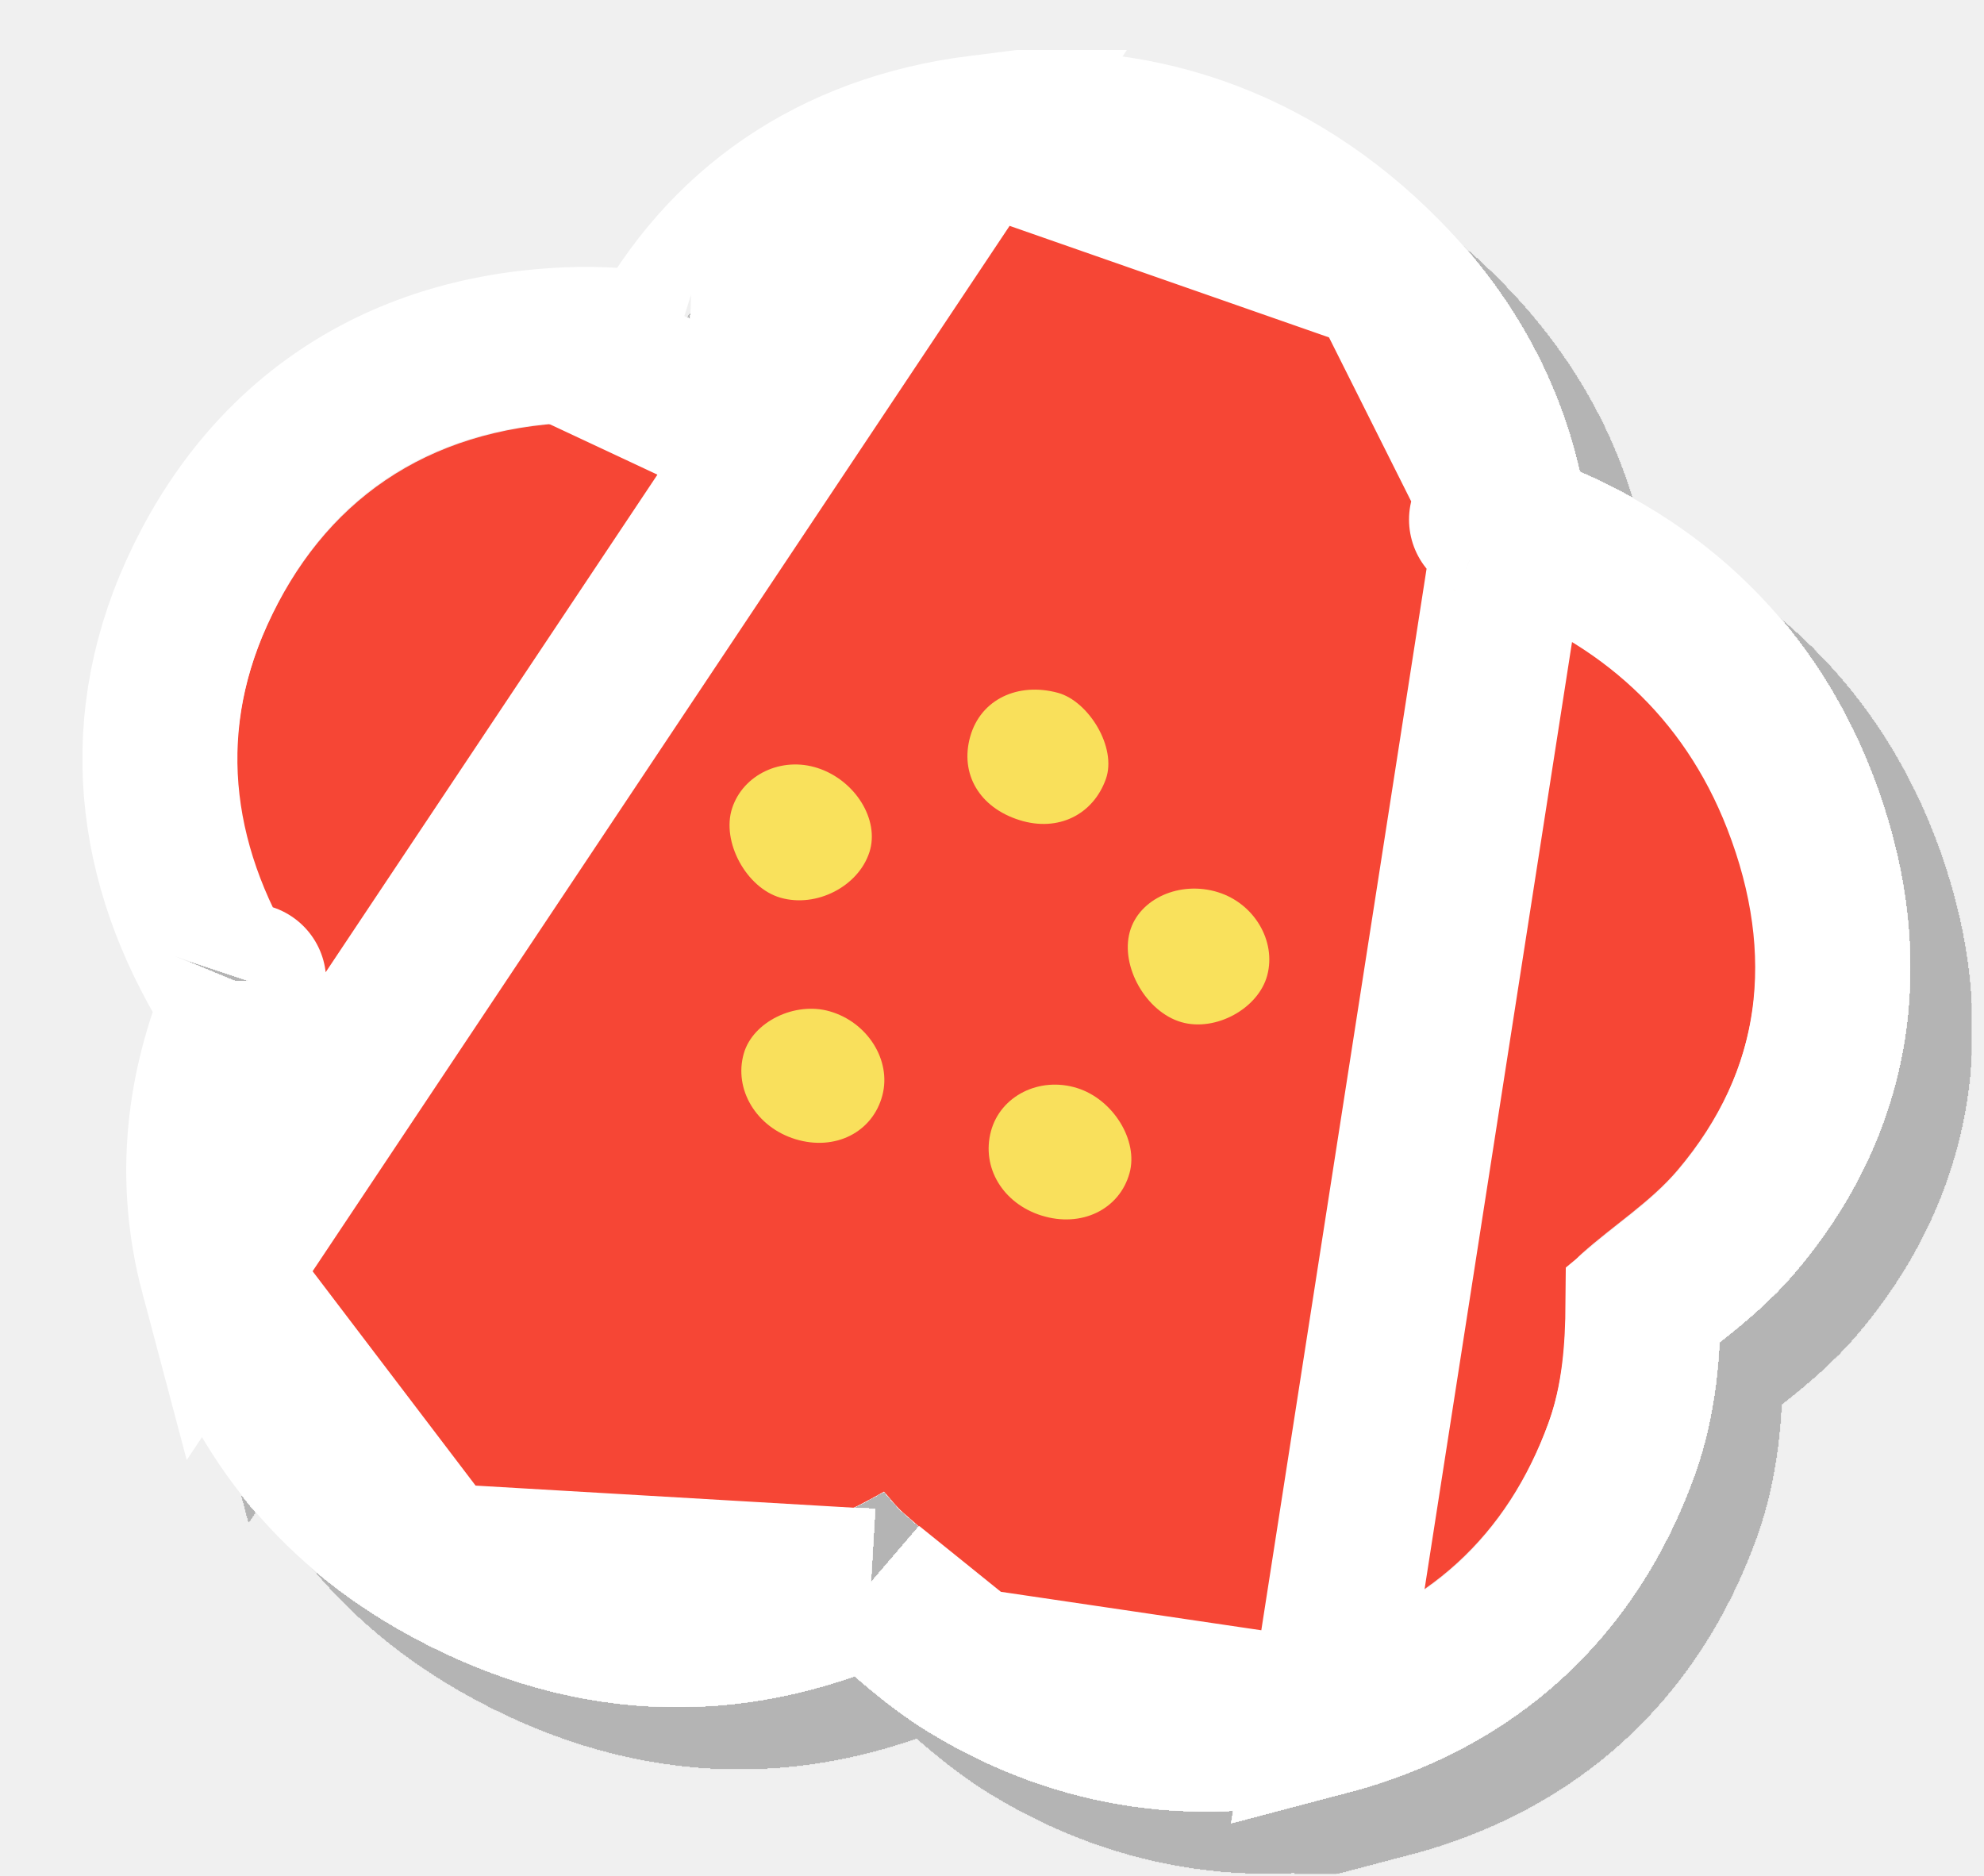
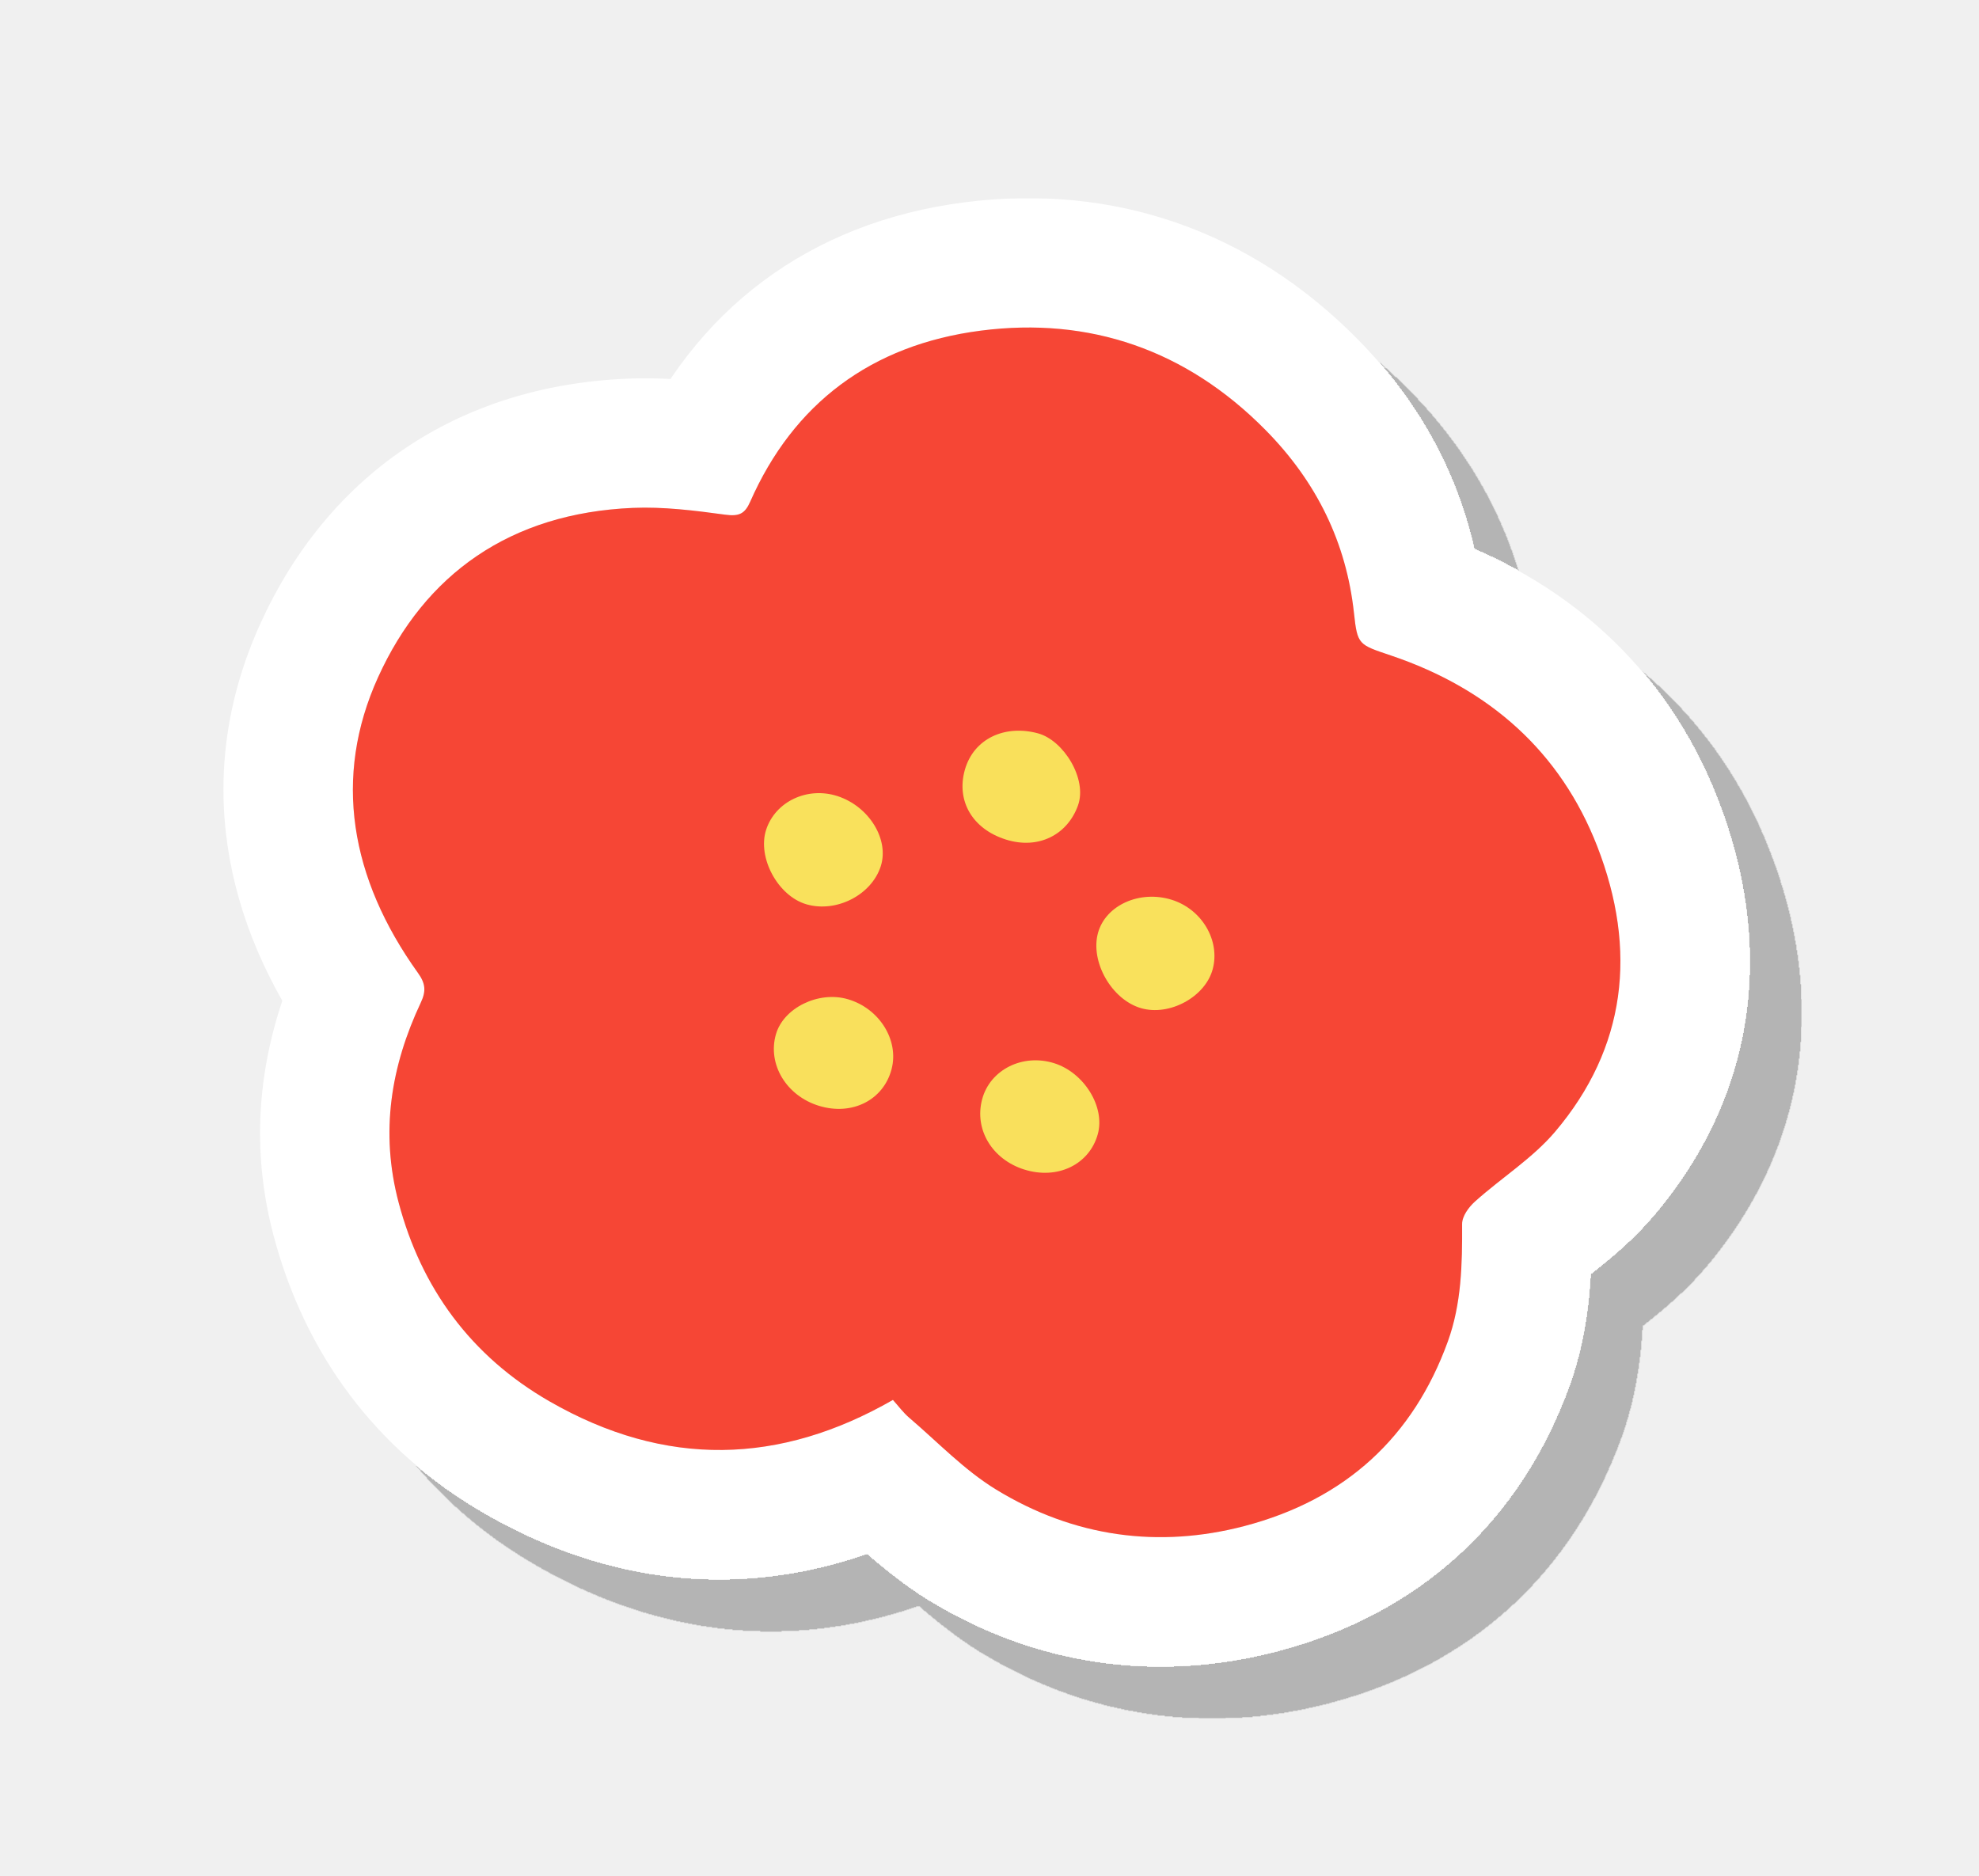
- <svg xmlns="http://www.w3.org/2000/svg" width="128" height="121" viewBox="0 0 128 121" fill="none">
-   <g filter="url(#filter0_d_1321_2266)">
-     <path d="M57.033 96.236C48.31 101.244 39.461 101.511 30.48 96.345C24.381 92.838 20.569 87.56 18.823 80.991C17.366 75.51 18.238 70.397 20.531 65.521C20.947 64.638 20.907 64.048 20.313 63.222C15.07 55.911 13.724 48.093 17.227 40.368C20.838 32.408 27.428 27.668 36.937 27.267C39.284 27.169 41.692 27.468 44.053 27.791C45.159 27.944 45.591 27.713 46.002 26.783C49.33 19.233 55.324 14.654 63.846 13.561C72.222 12.485 79.703 15.035 85.832 21.239C89.817 25.271 92.088 29.981 92.677 35.388C92.947 37.87 93.021 37.831 95.548 38.684C103.192 41.263 108.654 46.161 111.483 53.429C114.62 61.493 113.706 69.028 108.236 75.491C106.494 77.549 104.077 79.063 102.037 80.894C101.547 81.332 101.034 82.034 101.038 82.64C101.054 85.739 100.993 88.799 99.933 91.722C97.267 99.077 92.053 103.928 84.218 105.985C77.601 107.722 71.044 106.858 64.997 103.157C62.543 101.656 60.501 99.497 58.293 97.613C57.829 97.216 57.463 96.713 57.033 96.236Z" fill="#F64635" />
-     <path d="M14.032 82.208L14.032 82.208C12.358 75.912 13.187 70.071 15.387 64.767C10.024 56.571 8.563 47.337 12.71 38.194L12.71 38.194C17.077 28.567 25.281 22.721 36.632 22.244C38.653 22.158 40.66 22.318 42.494 22.534C46.695 14.654 53.746 9.776 63.126 8.573L14.032 82.208ZM14.032 82.208C16.112 90.031 20.748 96.481 28.095 100.706M14.032 82.208L28.095 100.706M16.042 63.287C16.042 63.286 16.043 63.286 16.043 63.285L16.042 63.287ZM16.042 63.287C16.044 63.283 16.044 63.282 16.043 63.285L16.042 63.287ZM97.504 34.079C106.176 37.133 112.716 42.981 116.095 51.666L116.095 51.666C119.85 61.315 118.778 70.836 112.031 78.807C110.847 80.207 109.506 81.337 108.378 82.243C108 82.546 107.657 82.816 107.337 83.068C106.851 83.451 106.418 83.793 106.001 84.14C105.98 86.947 105.786 90.255 104.596 93.537C101.377 102.419 94.913 108.396 85.552 110.853L97.504 34.079ZM97.504 34.079C96.643 27.828 93.869 22.336 89.305 17.718L97.504 34.079ZM28.095 100.706C37.539 106.137 47.057 106.439 56.171 102.348M28.095 100.706L56.171 102.348M56.171 102.348C56.29 102.456 56.413 102.567 56.539 102.682C58.159 104.156 60.303 106.107 62.493 107.447L56.171 102.348ZM41.464 24.655C41.454 24.677 41.456 24.668 41.474 24.634C41.47 24.641 41.467 24.649 41.463 24.657L44.261 25.967L44.262 25.968L46.002 26.783L44.262 25.967L44.261 25.967L41.464 24.655ZM44.618 22.808C44.703 22.813 44.713 22.821 44.624 22.809L44.622 22.809C44.621 22.809 44.619 22.808 44.618 22.808ZM106.001 82.71C106.001 82.712 106.001 82.715 106.001 82.717L106.001 82.713L106.001 82.71ZM95.915 33.528C95.912 33.526 95.908 33.525 95.905 33.523C95.881 33.513 95.886 33.514 95.915 33.528ZM89.305 17.717C82.055 10.379 73.018 7.302 63.126 8.573L89.305 17.717ZM62.495 107.448C69.746 111.886 77.694 112.917 85.552 110.854L62.495 107.448Z" stroke="white" stroke-width="10" />
+ <svg xmlns="http://www.w3.org/2000/svg" width="153" height="145" viewBox="0 0 153 145" fill="none">
+   <g filter="url(#filter0_d_1321_2291)">
+     <mask id="path-1-outside-1_1321_2291" maskUnits="userSpaceOnUse" x="16.281" y="15.321" width="119" height="114" fill="black">
+       <rect fill="white" x="16.281" y="15.321" width="119" height="114" />
+       <path d="M69.032 108.236C60.31 113.244 51.461 113.51 42.48 108.345C36.381 104.838 32.569 99.559 30.822 92.99C29.366 87.509 30.237 82.396 32.531 77.521C32.946 76.638 32.907 76.048 32.312 75.221C27.07 67.91 25.723 60.092 29.227 52.367C32.838 44.408 39.427 39.667 48.936 39.267C51.283 39.168 53.691 39.467 56.053 39.791C57.159 39.943 57.591 39.712 58.002 38.782C61.329 31.233 67.324 26.654 75.846 25.561C84.222 24.485 91.703 27.034 97.832 33.239C101.816 37.27 104.088 41.98 104.677 47.388C104.946 49.87 105.021 49.83 107.548 50.683C115.191 53.263 120.654 58.161 123.482 65.428C126.62 73.492 125.706 81.028 120.236 87.491C118.494 89.549 116.077 91.062 114.037 92.893C113.547 93.332 113.034 94.034 113.037 94.64C113.054 97.738 112.993 100.799 111.933 103.721C109.267 111.077 104.053 115.928 96.217 117.984C89.601 119.722 83.044 118.857 76.997 115.157C74.542 113.656 72.501 111.497 70.293 109.612C69.829 109.216 69.463 108.712 69.032 108.236Z" />
+     </mask>
+     <path d="M69.032 108.236L76.455 101.535L71.049 95.547L64.053 99.564L69.032 108.236ZM42.48 108.345L47.465 99.676L47.465 99.676L42.48 108.345ZM30.822 92.99L21.158 95.559L21.158 95.56L30.822 92.99ZM32.531 77.521L41.58 81.778L41.58 81.777L32.531 77.521ZM32.312 75.221L24.186 81.049L24.193 81.059L32.312 75.221ZM29.227 52.367L20.12 48.236L20.12 48.237L29.227 52.367ZM48.936 39.267L49.357 49.258L49.357 49.258L48.936 39.267ZM56.053 39.791L57.415 29.884L57.411 29.884L56.053 39.791ZM58.002 38.782L67.15 42.82L67.152 42.816L58.002 38.782ZM75.846 25.561L77.118 35.479L77.12 35.479L75.846 25.561ZM97.832 33.239L90.719 40.267L90.719 40.267L97.832 33.239ZM104.677 47.388L114.618 46.308L114.618 46.306L104.677 47.388ZM107.548 50.683L104.35 60.158L104.35 60.158L107.548 50.683ZM123.482 65.428L132.802 61.802L132.802 61.802L123.482 65.428ZM120.236 87.491L112.603 81.03L112.602 81.032L120.236 87.491ZM114.037 92.893L120.709 100.342L120.716 100.336L114.037 92.893ZM113.037 94.64L123.037 94.587L123.037 94.581L113.037 94.64ZM111.933 103.721L102.532 100.312L102.531 100.314L111.933 103.721ZM96.217 117.984L93.679 108.312L93.677 108.312L96.217 117.984ZM76.997 115.157L82.217 106.627L82.213 106.625L76.997 115.157ZM70.293 109.612L76.786 102.007L76.783 102.004L70.293 109.612ZM64.053 99.564C58.269 102.885 53.217 102.984 47.465 99.676L37.494 117.013C49.705 124.036 62.351 123.603 74.011 116.908L64.053 99.564ZM47.465 99.676C43.813 97.576 41.59 94.571 40.487 90.421L21.158 95.56C23.548 104.548 28.949 112.1 37.495 117.014L47.465 99.676ZM40.487 90.422C39.756 87.671 40.069 84.989 41.58 81.778L23.482 73.264C20.405 79.804 18.975 87.347 21.158 95.559L40.487 90.422ZM41.58 81.777C42.176 80.511 43.013 78.283 42.761 75.461C42.508 72.636 41.288 70.575 40.431 69.383L24.193 81.059C23.931 80.694 23.028 79.341 22.84 77.239C22.652 75.139 23.302 73.648 23.482 73.265L41.58 81.777ZM40.439 69.393C36.857 64.399 36.584 60.356 38.334 56.498L20.12 48.237C14.863 59.828 17.282 71.422 24.186 81.049L40.439 69.393ZM38.334 56.498C40.403 51.937 43.657 49.498 49.357 49.258L48.516 29.276C35.198 29.836 25.272 36.878 20.12 48.236L38.334 56.498ZM49.357 49.258C50.701 49.201 52.29 49.369 54.694 49.698L57.411 29.884C55.093 29.566 51.866 29.135 48.516 29.276L49.357 49.258ZM54.69 49.698C55.716 49.839 58.736 50.212 61.905 48.563C65.266 46.813 66.657 43.937 67.15 42.82L48.853 34.745C48.936 34.557 49.906 32.261 52.671 30.822C53.989 30.136 55.208 29.915 56.038 29.855C56.8 29.799 57.327 29.872 57.415 29.884L54.69 49.698ZM67.152 42.816C69.065 38.476 72.069 36.127 77.118 35.479L74.573 15.642C62.579 17.181 53.594 23.99 48.851 34.749L67.152 42.816ZM77.12 35.479C82.369 34.805 86.758 36.258 90.719 40.267L104.946 26.21C96.647 17.811 86.074 14.165 74.572 15.642L77.12 35.479ZM90.719 40.267C93.18 42.757 94.401 45.395 94.736 48.47L114.618 46.306C113.775 38.565 110.453 31.784 104.945 26.21L90.719 40.267ZM94.735 48.468C94.787 48.943 94.898 50.05 95.15 51.12C95.449 52.392 96.117 54.44 97.851 56.356C99.476 58.152 101.298 58.996 102.176 59.368C102.982 59.709 103.94 60.02 104.35 60.158L110.746 41.208C109.892 40.92 109.893 40.916 109.966 40.947C110.111 41.008 111.424 41.548 112.681 42.937C114.046 44.446 114.487 45.985 114.618 46.539C114.701 46.893 114.701 47.074 114.618 46.308L94.735 48.468ZM104.35 60.158C109.471 61.886 112.513 64.814 114.163 69.055L132.802 61.802C128.796 51.507 120.912 44.639 110.746 41.208L104.35 60.158ZM114.163 69.055C116.121 74.086 115.449 77.667 112.603 81.03L127.868 93.952C135.963 84.388 137.119 72.899 132.802 61.802L114.163 69.055ZM112.602 81.032C112.377 81.297 111.958 81.701 110.989 82.478C110.258 83.065 108.649 84.291 107.357 85.451L120.716 100.336C121.464 99.664 122.084 99.219 123.507 98.076C124.692 97.125 126.353 95.743 127.87 93.95L112.602 81.032ZM107.365 85.444C106.507 86.213 105.603 87.22 104.844 88.449C104.179 89.526 103.02 91.742 103.038 94.699L123.037 94.581C123.051 96.932 122.147 98.493 121.86 98.959C121.479 99.576 121.077 100.012 120.709 100.342L107.365 85.444ZM103.037 94.692C103.054 97.851 102.915 99.257 102.532 100.312L121.333 107.131C123.071 102.34 123.053 97.625 123.037 94.587L103.037 94.692ZM102.531 100.314C100.984 104.583 98.333 107.09 93.679 108.312L98.756 127.656C109.772 124.765 117.55 117.57 121.334 107.128L102.531 100.314ZM93.677 108.312C89.639 109.372 85.892 108.877 82.217 106.627L71.777 123.686C80.196 128.838 89.562 130.071 98.757 127.656L93.677 108.312ZM82.213 106.625C80.641 105.664 80.125 104.857 76.786 102.007L63.8 117.218C64.876 118.137 68.444 121.648 71.78 123.688L82.213 106.625ZM76.783 102.004C76.967 102.161 77.095 102.29 77.162 102.358C77.225 102.424 77.25 102.455 77.212 102.411C77.194 102.39 77.169 102.36 77.127 102.312C77.107 102.287 77.085 102.262 77.059 102.231C77.034 102.202 77.004 102.166 76.974 102.13C76.855 101.99 76.67 101.773 76.455 101.535L61.61 114.937C61.607 114.934 61.613 114.94 61.632 114.962C61.651 114.984 61.677 115.014 61.717 115.062C61.772 115.127 61.942 115.329 62.088 115.498C62.4 115.858 62.995 116.531 63.803 117.22L76.783 102.004Z" fill="white" mask="url(#path-1-outside-1_1321_2291)" />
+     <path d="M69.033 108.236C60.31 113.244 51.461 113.511 42.48 108.345C36.381 104.838 32.569 99.56 30.823 92.991C29.366 87.51 30.238 82.397 32.531 77.521C32.947 76.638 32.907 76.048 32.313 75.222C27.07 67.911 25.724 60.093 29.227 52.368C32.838 44.408 39.428 39.667 48.937 39.267C51.284 39.169 53.692 39.468 56.053 39.791C57.159 39.944 57.591 39.713 58.002 38.783C61.33 31.233 67.324 26.654 75.846 25.561C84.222 24.485 91.703 27.035 97.832 33.239C101.816 37.271 104.088 41.981 104.677 47.388C104.947 49.87 105.021 49.831 107.548 50.684C115.192 53.263 120.654 58.161 123.483 65.429C126.62 73.493 125.706 81.028 120.236 87.491C118.494 89.549 116.077 91.063 114.037 92.894C113.547 93.332 113.034 94.034 113.038 94.64C113.054 97.739 112.993 100.799 111.933 103.722C109.267 111.077 104.053 115.928 96.218 117.985C89.601 119.722 83.044 118.858 76.997 115.157C74.543 113.656 72.501 111.497 70.293 109.613C69.829 109.216 69.463 108.713 69.033 108.236Z" fill="#F64635" />
+     <path d="M79.195 90.426C76.695 89.639 75.304 87.319 75.934 84.98C76.55 82.698 79.064 81.441 81.492 82.2C83.817 82.927 85.455 85.583 84.874 87.683C84.224 90.04 81.756 91.23 79.194 90.424L79.195 90.426Z" fill="#F9E05C" />
+     <path d="M63.321 85.499C60.792 84.727 59.32 82.281 59.989 79.964C60.577 77.922 63.281 76.6 65.533 77.25C67.975 77.954 69.516 80.407 68.931 82.657C68.308 85.051 65.88 86.282 63.321 85.499Z" fill="#F9E05C" />
+     <path d="M77.774 64.912C75.188 64.102 73.91 61.928 74.597 59.511C75.282 57.105 77.688 56.005 80.249 56.699C82.228 57.235 84.075 60.224 83.343 62.268C82.53 64.538 80.291 65.703 77.773 64.912L77.774 64.912Z" fill="#F9E05B" />
+     <path d="M64.747 61.551C67.187 62.343 68.765 64.904 68.091 66.981C67.373 69.196 64.67 70.582 62.359 69.92C60.147 69.287 58.531 66.303 59.232 64.152C59.945 61.966 62.423 60.797 64.747 61.551Z" fill="#F9E15C" />
+     <path d="M90.579 69.564C92.917 70.29 94.35 72.711 93.757 74.93C93.183 77.078 90.417 78.585 88.216 77.947C85.945 77.29 84.271 74.358 84.89 72.121C85.482 69.983 88.117 68.799 90.579 69.564Z" fill="#F9E15C" />
  </g>
-   <path d="M67.195 78.426C64.695 77.639 63.304 75.319 63.934 72.98C64.55 70.698 67.064 69.441 69.492 70.2C71.817 70.927 73.455 73.583 72.874 75.683C72.224 78.04 69.756 79.23 67.194 78.424L67.195 78.426Z" fill="#F9E05C" />
-   <path d="M51.321 73.499C48.792 72.727 47.32 70.281 47.989 67.964C48.577 65.922 51.281 64.6 53.533 65.25C55.975 65.954 57.516 68.407 56.931 70.657C56.309 73.051 53.88 74.282 51.321 73.499Z" fill="#F9E05C" />
-   <path d="M65.775 52.912C63.189 52.102 61.911 49.928 62.598 47.511C63.283 45.105 65.689 44.005 68.25 44.699C70.229 45.235 72.076 48.224 71.344 50.268C70.531 52.538 68.292 53.703 65.773 52.912L65.775 52.912Z" fill="#F9E05B" />
-   <path d="M52.747 49.551C55.187 50.343 56.765 52.905 56.091 54.981C55.373 57.197 52.67 58.582 50.359 57.92C48.147 57.287 46.531 54.303 47.232 52.152C47.945 49.966 50.423 48.798 52.747 49.551Z" fill="#F9E15C" />
-   <path d="M78.579 57.564C80.917 58.29 82.35 60.711 81.757 62.93C81.183 65.078 78.417 66.585 76.216 65.947C73.945 65.29 72.271 62.358 72.89 60.121C73.482 57.983 76.117 56.799 78.579 57.564Z" fill="#F9E15C" />
  <defs>
-     <filter id="filter0_d_1321_2266" x="5.35" y="3.266" width="121.851" height="117.636" filterUnits="userSpaceOnUse" color-interpolation-filters="sRGB">
+     <filter id="filter0_d_1321_2291" x="17.275" y="15.321" width="121.997" height="117.524" filterUnits="userSpaceOnUse" color-interpolation-filters="sRGB">
      <feFlood flood-opacity="0" result="BackgroundImageFix" />
      <feColorMatrix in="SourceAlpha" type="matrix" values="0 0 0 0 0 0 0 0 0 0 0 0 0 0 0 0 0 0 127 0" result="hardAlpha" />
      <feOffset dx="4" dy="4" />
      <feComposite in2="hardAlpha" operator="out" />
      <feColorMatrix type="matrix" values="0 0 0 0 0 0 0 0 0 0 0 0 0 0 0 0 0 0 0.25 0" />
-       <feBlend mode="normal" in2="BackgroundImageFix" result="effect1_dropShadow_1321_2266" />
-       <feBlend mode="normal" in="SourceGraphic" in2="effect1_dropShadow_1321_2266" result="shape" />
+       <feBlend mode="normal" in2="BackgroundImageFix" result="effect1_dropShadow_1321_2291" />
+       <feBlend mode="normal" in="SourceGraphic" in2="effect1_dropShadow_1321_2291" result="shape" />
    </filter>
  </defs>
</svg>
